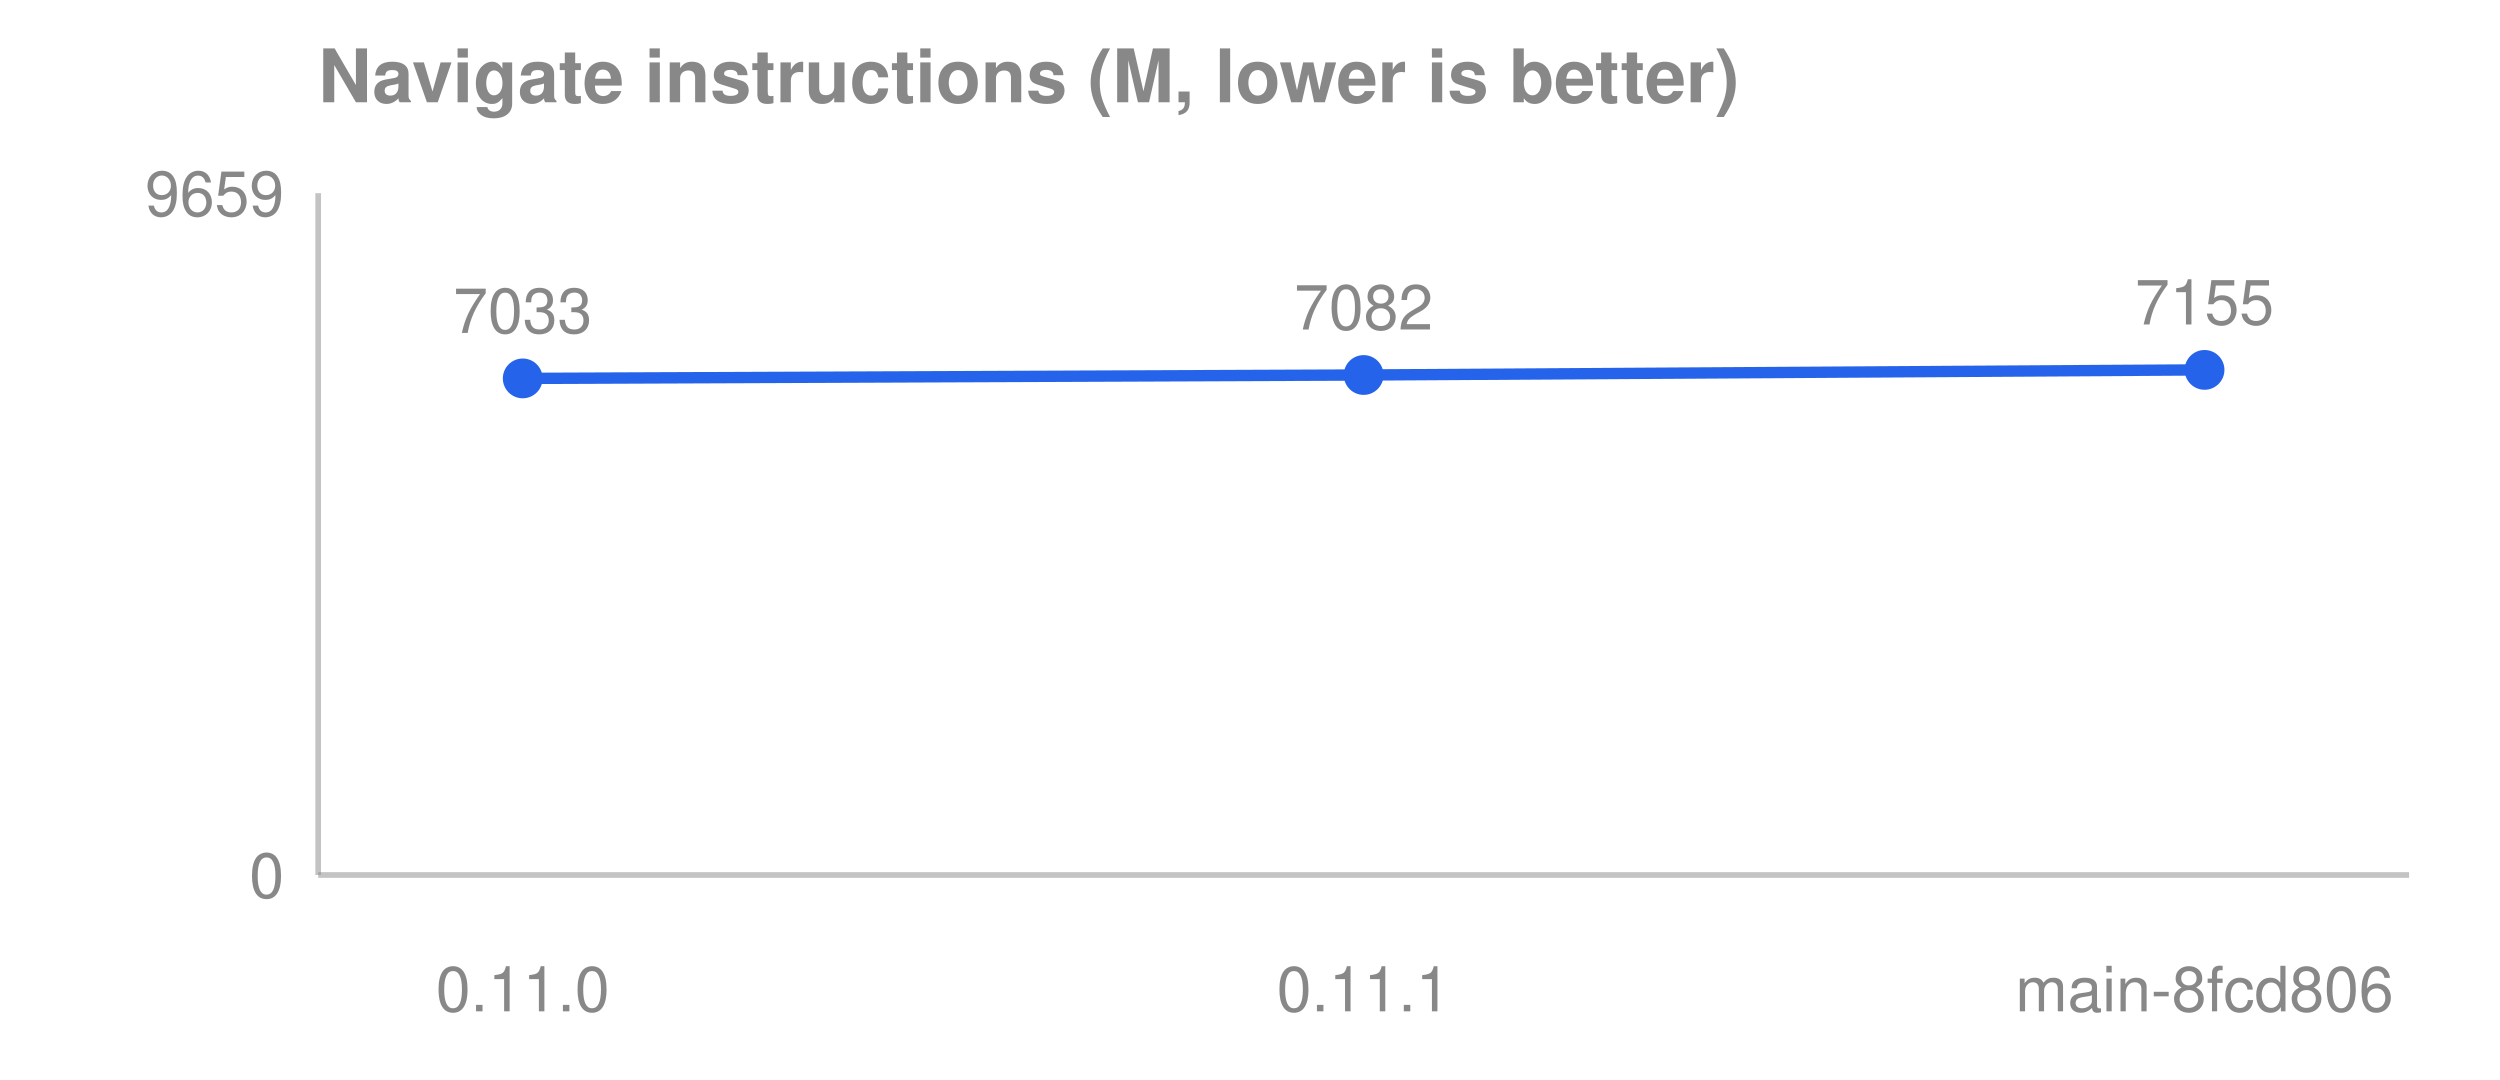
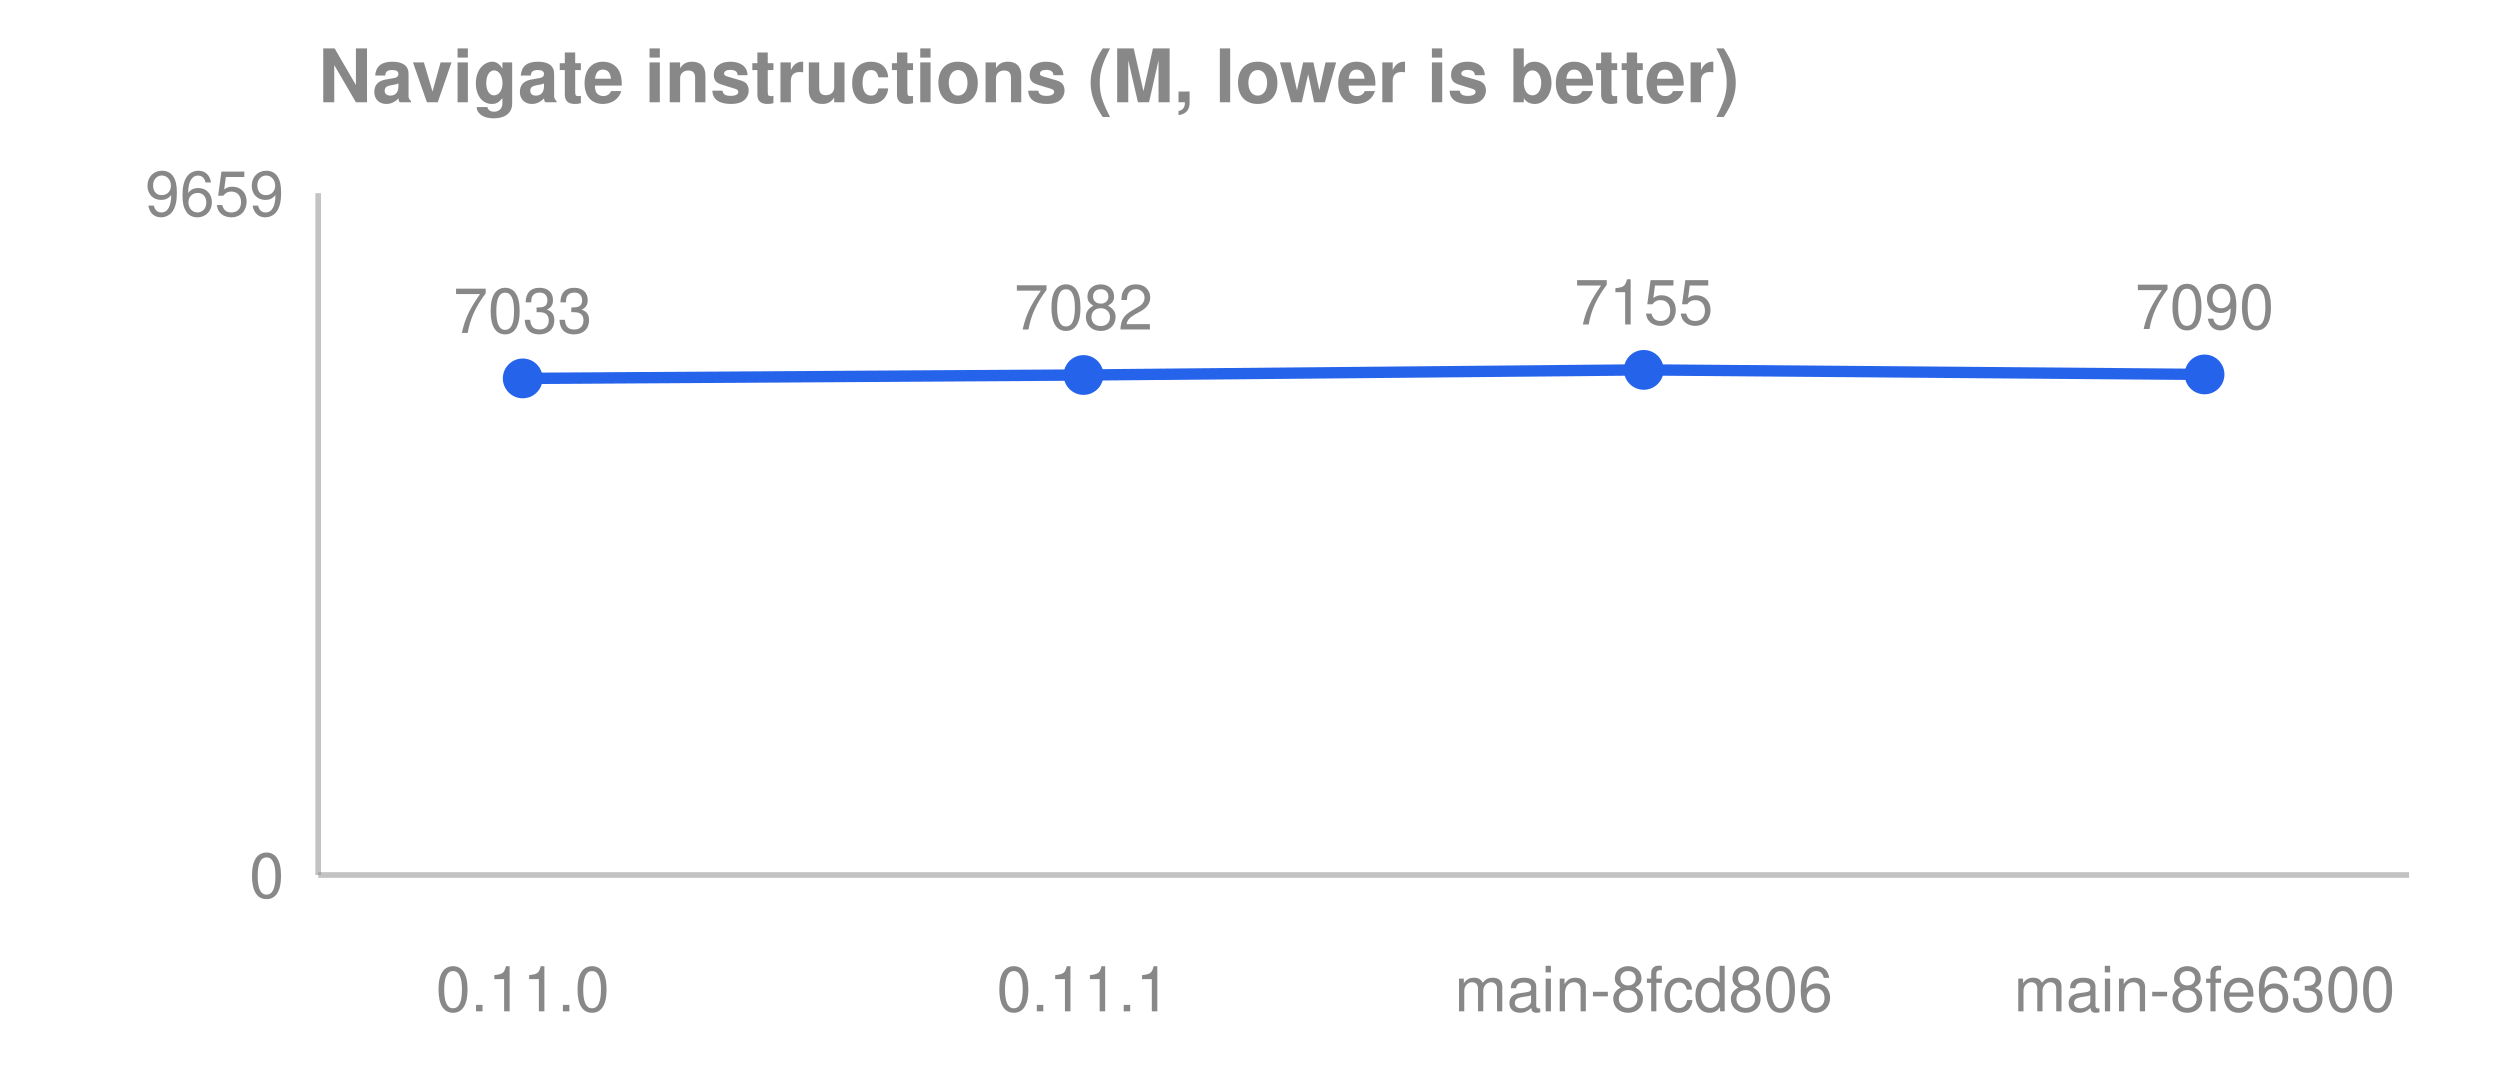
<svg xmlns="http://www.w3.org/2000/svg" width="440" height="190" viewBox="0 0 440 190" font-family="-apple-system, Helvetica, Arial, sans-serif" font-size="11">
  <text x="56" y="18" font-size="13" font-weight="600" fill="#888">Navigate instructions (M, lower is better)</text>
  <line x1="56" y1="154" x2="424" y2="154" stroke="#888" stroke-opacity="0.5" />
  <line x1="56" y1="34" x2="56" y2="154" stroke="#888" stroke-opacity="0.5" />
  <text x="50" y="158" text-anchor="end" fill="#888">0</text>
  <text x="50" y="38" text-anchor="end" fill="#888">9659</text>
-   <polyline points="92.0,66.6 240.0,66.0 388.0,65.1" fill="none" stroke="#2563eb" stroke-width="2" />
+   <polyline points="92.0,66.6 190.7,66.0 289.3,65.1 388.0,65.9" fill="none" stroke="#2563eb" stroke-width="2" />
  <text x="92.0" y="178" text-anchor="middle" fill="#888">0.11.0</text>
  <circle cx="92.0" cy="66.6" r="3.5" fill="#2563eb" />
  <text x="92.0" y="58.6" text-anchor="middle" fill="#888">7033</text>
-   <text x="240.0" y="178" text-anchor="middle" fill="#888">0.11.1</text>
-   <circle cx="240.0" cy="66.0" r="3.5" fill="#2563eb" />
-   <text x="240.0" y="58.0" text-anchor="middle" fill="#888">7082</text>
-   <text x="388.0" y="178" text-anchor="middle" fill="#888">main-8fcd806</text>
-   <circle cx="388.0" cy="65.1" r="3.5" fill="#2563eb" />
-   <text x="388.0" y="57.1" text-anchor="middle" fill="#888">7155</text>
+   <text x="190.7" y="178" text-anchor="middle" fill="#888">0.11.1</text>
+   <circle cx="190.7" cy="66.0" r="3.5" fill="#2563eb" />
+   <text x="190.7" y="58.0" text-anchor="middle" fill="#888">7082</text>
+   <text x="289.3" y="178" text-anchor="middle" fill="#888">main-8fcd806</text>
+   <circle cx="289.3" cy="65.1" r="3.5" fill="#2563eb" />
+   <text x="289.3" y="57.1" text-anchor="middle" fill="#888">7155</text>
+   <text x="388.0" y="178" text-anchor="middle" fill="#888">main-8fe6300</text>
+   <circle cx="388.0" cy="65.9" r="3.5" fill="#2563eb" />
+   <text x="388.0" y="57.9" text-anchor="middle" fill="#888">7090</text>
</svg>
